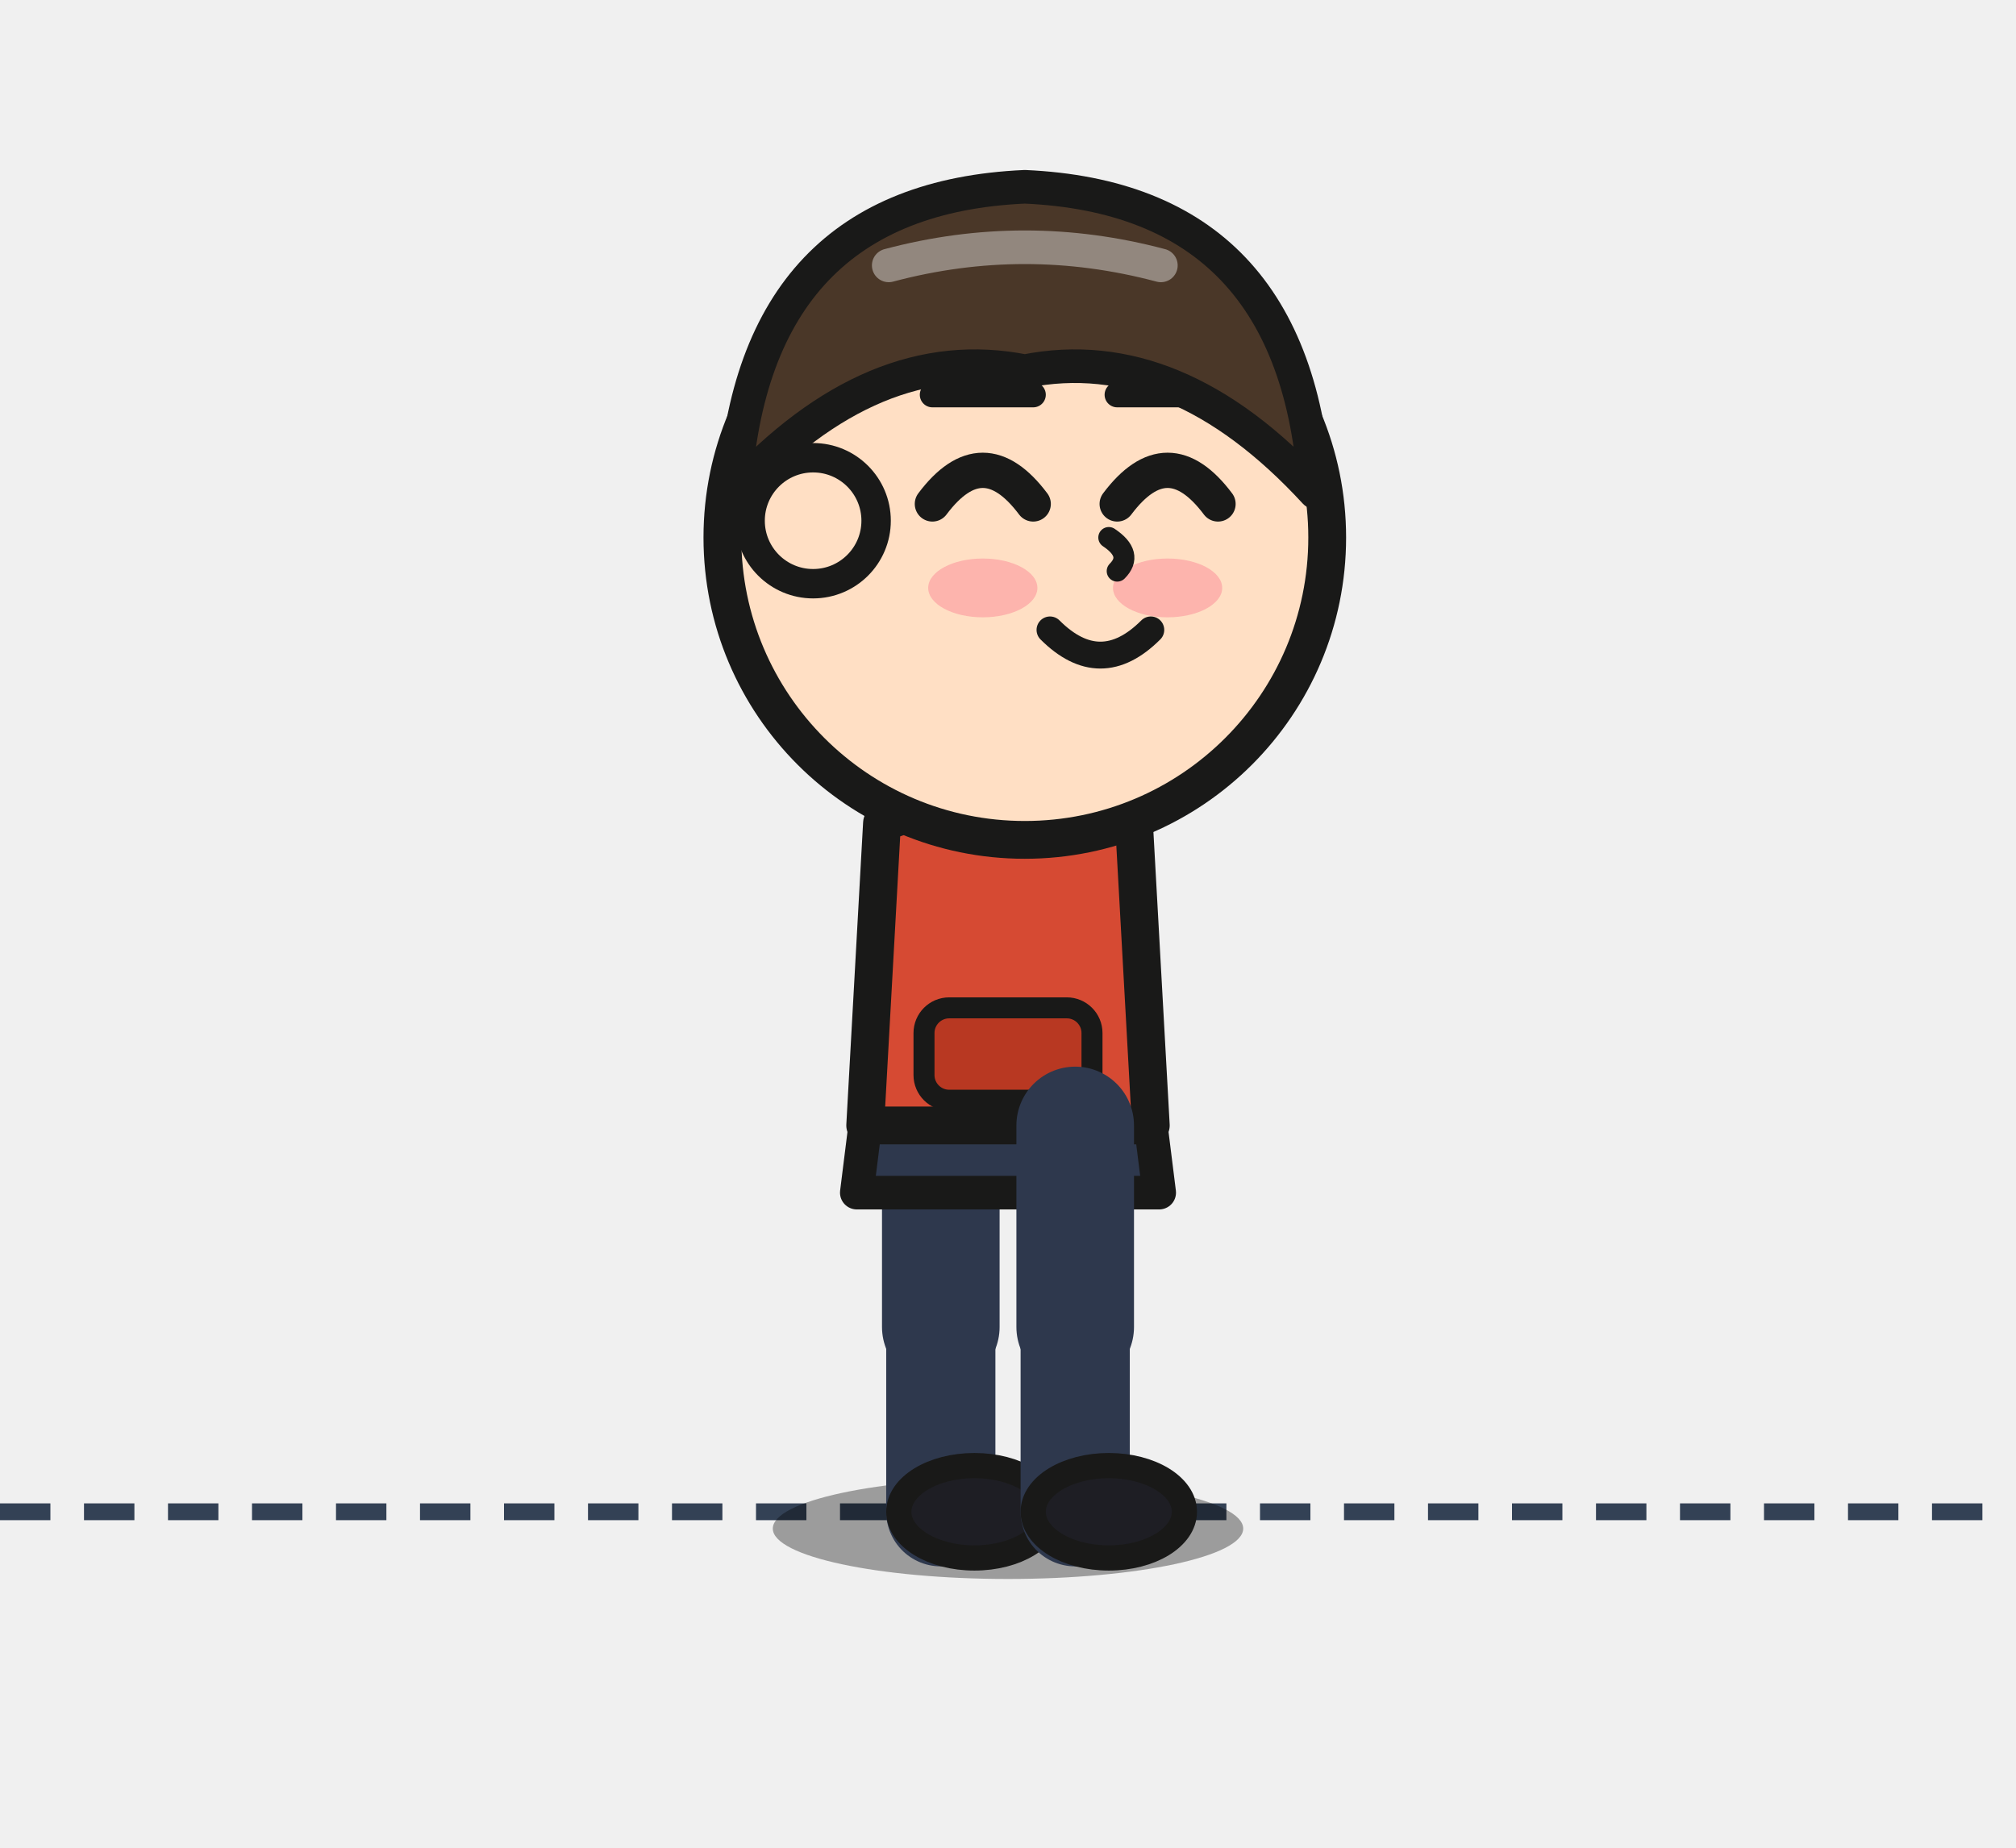
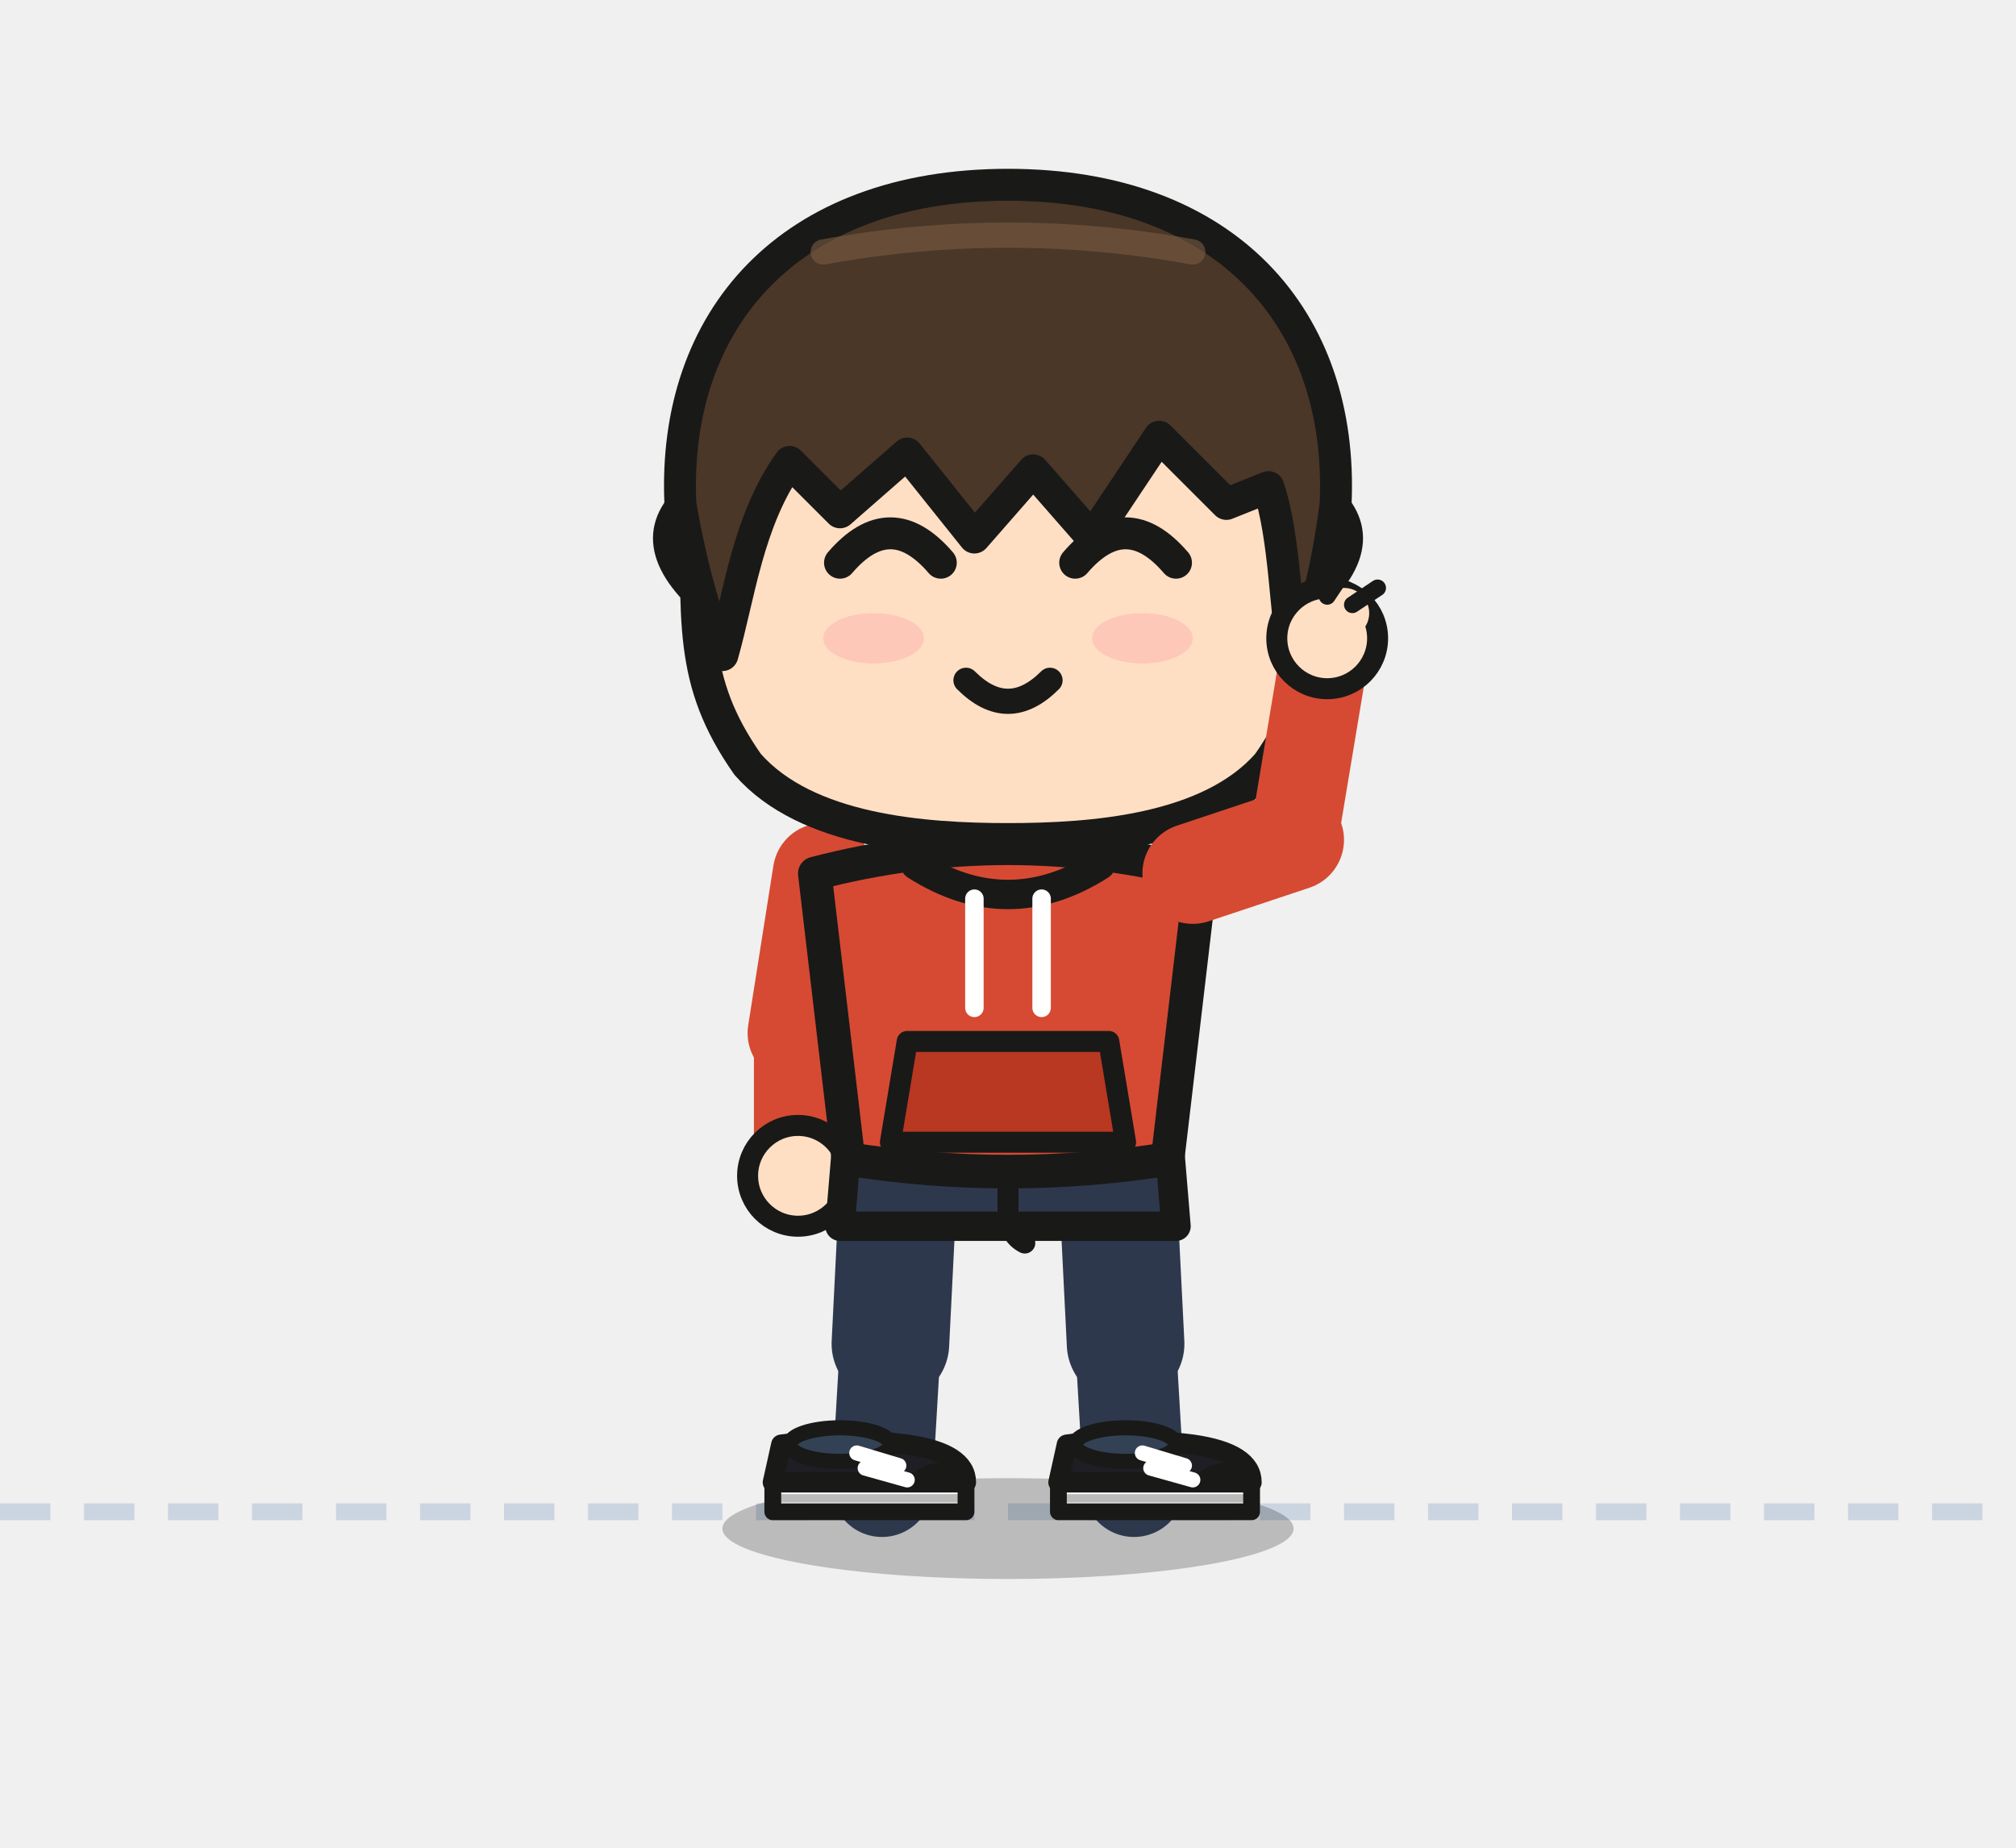
- <svg xmlns="http://www.w3.org/2000/svg" viewBox="-120 -180 240 220" width="480" height="440" style="background:#0f172a; border-radius:8px;">
-   <line x1="-120" y1="0" x2="120" y2="0" stroke="#334155" stroke-width="2" stroke-dasharray="6 4" />
+ <svg xmlns="http://www.w3.org/2000/svg" viewBox="-120 -180 240 220" width="480" height="440" style="background:#ffffff; border-radius:8px;">
+   <line x1="-120" y1="0" x2="120" y2="0" stroke="#cbd5e1" stroke-width="2" stroke-dasharray="6 4" />
  <g transform="scale(1 1)" stroke-linecap="round" stroke-linejoin="round">
-     <ellipse cx="0" cy="2" rx="28" ry="6" fill="rgba(0,0,0,0.35)" />
-     <line x1="-8" y1="-46" x2="-8" y2="-22" stroke="#2e384d" stroke-width="14" />
-     <line x1="-8" y1="-22" x2="-8" y2="0" stroke="#2e384d" stroke-width="13" />
-     <ellipse cx="-4" cy="0" rx="9" ry="5.5" fill="#1e1e24" stroke="#191918" stroke-width="3" />
-     <line x1="-6" y1="-80" x2="-8" y2="-64" stroke="#d64a33" stroke-width="11" />
-     <line x1="-8" y1="-64" x2="-9" y2="-48" stroke="#d64a33" stroke-width="10" />
-     <circle cx="-9" cy="-48" r="5.5" fill="#ffdfc4" stroke="#191918" stroke-width="2.5" />
-     <polygon points="-16,-54 16,-54 18,-38 -18,-38" fill="#2e384d" stroke="#191918" stroke-width="4" />
-     <path d="M -15 -82 Q 0 -88 15 -82 L 17 -46 L -17 -46 Z" fill="#d64a33" stroke="#191918" stroke-width="4.5" />
-     <rect x="-10" y="-60" width="20" height="11" rx="3" fill="#b83822" stroke="#191918" stroke-width="2.5" />
-     <line x1="8" y1="-46" x2="8" y2="-22" stroke="#2e384d" stroke-width="14" />
-     <line x1="8" y1="-22" x2="8" y2="0" stroke="#2e384d" stroke-width="13" />
-     <ellipse cx="12" cy="0" rx="9" ry="5.5" fill="#1e1e24" stroke="#191918" stroke-width="3" />
-     <line x1="6" y1="-80" x2="18" y2="-94" stroke="#d64a33" stroke-width="11" />
-     <line x1="18" y1="-94" x2="22" y2="-118" stroke="#d64a33" stroke-width="10" />
-     <circle cx="22" cy="-118" r="5.5" fill="#ffdfc4" stroke="#191918" stroke-width="2.5" />
-     <g transform="translate(2 -116)">
-       <circle cx="0" cy="0" r="36" fill="#ffdfc4" stroke="#191918" stroke-width="4.5" />
-       <circle cx="-25.2" cy="-2" r="7.5" fill="#ffdfc4" stroke="#191918" stroke-width="3.5" />
-       <ellipse cx="-5" cy="6" rx="6.5" ry="3.5" fill="#fca5a5" opacity="0.75" />
-       <ellipse cx="17" cy="6" rx="6.5" ry="3.5" fill="#fca5a5" opacity="0.75" />
-       <path d="M -11 -4 Q -5 -12 1 -4" stroke="#191918" stroke-width="4.2" stroke-linecap="round" fill="none" />
-       <path d="M 11 -4 Q 17 -12 23 -4" stroke="#191918" stroke-width="4.2" stroke-linecap="round" fill="none" />
-       <line x1="-11" y1="-17" x2="1" y2="-17" stroke="#191918" stroke-width="3" stroke-linecap="round" />
-       <line x1="11" y1="-17" x2="23" y2="-17" stroke="#191918" stroke-width="3" stroke-linecap="round" />
-       <path d="M 10 0 Q 13 2 11 4" stroke="#191918" stroke-width="2.5" stroke-linecap="round" fill="none" />
-       <path d="M 3 11 Q 9 17 15 11" stroke="#191918" stroke-width="3.2" stroke-linecap="round" fill="none" />
-       <path d="M -34.56 -5.4 Q -32.4 -40.32 0 -41.76 Q 32.4 -40.32 34.56 -5.4 Q 18 -23.4 0 -19.8 Q -18 -23.4 -34.56 -5.4 Z" fill="#4a3728" stroke="#191918" stroke-width="4" />
-       <path d="M -16.2 -32.4 Q 0 -36.72 16.2 -32.4" stroke="rgba(255,255,255,0.4)" stroke-width="4" stroke-linecap="round" fill="none" />
+     <ellipse cx="0" cy="2" rx="34" ry="6" fill="rgba(0,0,0,0.22)" />
+     <line x1="-22" y1="-76" x2="-25" y2="-57" stroke="#d64a33" stroke-width="12" />
+     <line x1="-25" y1="-57" x2="-25" y2="-40" stroke="#d64a33" stroke-width="10.5" />
+     <circle cx="-25" cy="-57" r="5.5" fill="#d64a33" />
+     <circle cx="-25" cy="-40" r="6" fill="#ffdfc4" stroke="#191918" stroke-width="2.5" />
+     <line x1="-13" y1="-40" x2="-14" y2="-20" stroke="#2e384d" stroke-width="14" stroke-linecap="round" />
+     <line x1="-14" y1="-20" x2="-15" y2="-3" stroke="#2e384d" stroke-width="12" stroke-linecap="round" />
+     <circle cx="-14" cy="-20" r="6.5" fill="#2e384d" />
+     <line x1="-21" y1="-5" x2="-9" y2="-5" stroke="#191918" stroke-width="2.5" stroke-linecap="round" />
+     <g transform="translate(-15 0) rotate(0)">
+       <path d="M -13 -3.5 L 10 -3.5 L 10 0 L -13 0 Z" fill="#ffffff" stroke="#191918" stroke-width="2" />
+       <line x1="-12" y1="-1.6" x2="9" y2="-1.6" stroke="#191918" stroke-width="1" opacity="0.3" />
+       <path d="M -12 -8 Q -5 -9 3 -8 Q 10 -7 10 -3.5 L -13 -3.5 Z" fill="#1e1e24" stroke="#191918" stroke-width="2.4" />
+       <path d="M 4 -3.5 Q 6 -6 10 -4 Q 10 -3.5 10 -3.5 Z" fill="#ffffff" stroke="#191918" stroke-width="1.8" />
+       <ellipse cx="-5" cy="-8" rx="6" ry="2" fill="#334155" stroke="#191918" stroke-width="1.8" />
+       <line x1="-3" y1="-7" x2="2" y2="-5.5" stroke="#ffffff" stroke-width="1.8" stroke-linecap="round" />
+       <line x1="-2" y1="-5.2" x2="3" y2="-3.8" stroke="#ffffff" stroke-width="1.8" stroke-linecap="round" />
+     </g>
+     <line x1="13" y1="-40" x2="14" y2="-20" stroke="#2e384d" stroke-width="14" stroke-linecap="round" />
+     <line x1="14" y1="-20" x2="15" y2="-3" stroke="#2e384d" stroke-width="12" stroke-linecap="round" />
+     <circle cx="14" cy="-20" r="6.5" fill="#2e384d" />
+     <line x1="9" y1="-5" x2="21" y2="-5" stroke="#191918" stroke-width="2.5" stroke-linecap="round" />
+     <g transform="translate(15 0) rotate(0)">
+       <path d="M -9 -3.5 L 14 -3.5 L 14 0 L -9 0 Z" fill="#ffffff" stroke="#191918" stroke-width="2" />
+       <line x1="-8" y1="-1.6" x2="13" y2="-1.6" stroke="#191918" stroke-width="1" opacity="0.3" />
+       <path d="M -8 -8 Q -1 -9 7 -8 Q 14 -7 14 -3.5 L -9 -3.5 Z" fill="#1e1e24" stroke="#191918" stroke-width="2.4" />
+       <path d="M 8 -3.5 Q 10 -6 14 -4 Q 14 -3.5 14 -3.5 Z" fill="#ffffff" stroke="#191918" stroke-width="1.8" />
+       <ellipse cx="-1" cy="-8" rx="6" ry="2" fill="#334155" stroke="#191918" stroke-width="1.8" />
+       <line x1="1" y1="-7" x2="6" y2="-5.5" stroke="#ffffff" stroke-width="1.8" stroke-linecap="round" />
+       <line x1="2" y1="-5.2" x2="7" y2="-3.8" stroke="#ffffff" stroke-width="1.8" stroke-linecap="round" />
+     </g>
+     <polygon points="-19,-46 19,-46 20,-34 -20,-34" fill="#2e384d" stroke="#191918" stroke-width="3.5" />
+     <path d="M 0 -44 L 0 -36 Q 0 -33 2 -32" stroke="#191918" stroke-width="2.5" stroke-linecap="round" fill="none" />
+     <line x1="-18" y1="-45" x2="18" y2="-45" stroke="#191918" stroke-width="2" opacity="0.5" />
+     <path d="M -8 -90 L 8 -90 L 10 -74 L -10 -74 Z" fill="#ffdfc4" stroke="#191918" stroke-width="3" />
+     <ellipse cx="0" cy="-87" rx="8" ry="3" fill="rgba(0,0,0,0.12)" />
+     <path d="M -23 -76 Q 0 -82 23 -76 L 19 -42 Q 0 -39 -19 -42 Z" fill="#d64a33" stroke="#191918" stroke-width="4" />
+     <path d="M -11 -77 Q 0 -70 11 -77" stroke="#191918" stroke-width="3.5" fill="none" />
+     <path d="M -12 -56 L 12 -56 L 14 -44 L -14 -44 Z" fill="#b83822" stroke="#191918" stroke-width="2.5" />
+     <line x1="-4" y1="-73" x2="-4" y2="-60" stroke="#ffffff" stroke-width="2.2" stroke-linecap="round" />
+     <line x1="4" y1="-73" x2="4" y2="-60" stroke="#ffffff" stroke-width="2.2" stroke-linecap="round" />
+     <g transform="translate(0 -118)">
+       <path d="M 0 -36 C 23 -36, 37 -22, 37 -4 C 37 12, 38 19, 31 29 C 24 37, 10 38, 0 38 C -10 38, -24 37, -31 29 C -38 19, -37 12, -37 -4 C -37 -22, -23 -36, 0 -36 Z" fill="#ffdfc4" stroke="#191918" stroke-width="4" />
+       <g stroke="#191918" stroke-width="3">
+         <path d="M -37 -4 Q -45 2 -36 10" fill="#ffdfc4" />
+         <path d="M 37 -4 Q 45 2 36 10" fill="#ffdfc4" />
+       </g>
+       <ellipse cx="-16" cy="14" rx="6" ry="3" fill="#fca5a5" opacity="0.4" />
+       <ellipse cx="16" cy="14" rx="6" ry="3" fill="#fca5a5" opacity="0.4" />
+       <path d="M -20 5 Q -14 -2 -8 5" stroke="#191918" stroke-width="3.8" stroke-linecap="round" fill="none" />
+       <path d="M 8 5 Q 14 -2 20 5" stroke="#191918" stroke-width="3.8" stroke-linecap="round" fill="none" />
+       <path d="M -20 -8 Q -14 -10 -8 -8" stroke="#191918" stroke-width="2.8" stroke-linecap="round" fill="none" />
+       <path d="M 8 -8 Q 14 -10 20 -8" stroke="#191918" stroke-width="2.8" stroke-linecap="round" fill="none" />
+       <path d="M -5 19 Q 0 24 5 19" stroke="#191918" stroke-width="3" stroke-linecap="round" fill="none" />
+       <path d="M -39 -2 C -40 -24, -26 -40, 0 -40 C 26 -40, 40 -24, 39 -2 C 38 6, 36 14, 34 16 C 33 11, 33 2, 31 -4 L 26 -2 L 18 -10 L 10 2 L 3 -6 L -4 2 L -12 -8 L -20 -1 L -26 -7 C -31 0, -32 9, -34 16 C -36 12, -38 4, -39 -2 Z" fill="#4a3728" stroke="#191918" stroke-width="3.8" />
+       <path d="M -22 -32 Q 0 -36 22 -32" stroke="#7a5c43" stroke-width="3" stroke-linecap="round" fill="none" opacity="0.6" />
+     </g>
+     <line x1="22" y1="-76" x2="34" y2="-80" stroke="#d64a33" stroke-width="12" />
+     <line x1="34" y1="-80" x2="38" y2="-104" stroke="#d64a33" stroke-width="10.5" />
+     <circle cx="34" cy="-80" r="5.5" fill="#d64a33" />
+     <g transform="translate(38 -104)">
+       <circle cx="0" cy="0" r="6" fill="#ffdfc4" stroke="#191918" stroke-width="2.5" />
+       <circle cx="2" cy="-3" r="3" fill="#ffdfc4" />
+       <line x1="0" y1="-5" x2="2" y2="-8" stroke="#191918" stroke-width="2" stroke-linecap="round" />
+       <line x1="3" y1="-4" x2="6" y2="-6" stroke="#191918" stroke-width="2" stroke-linecap="round" />
    </g>
  </g>
</svg>
